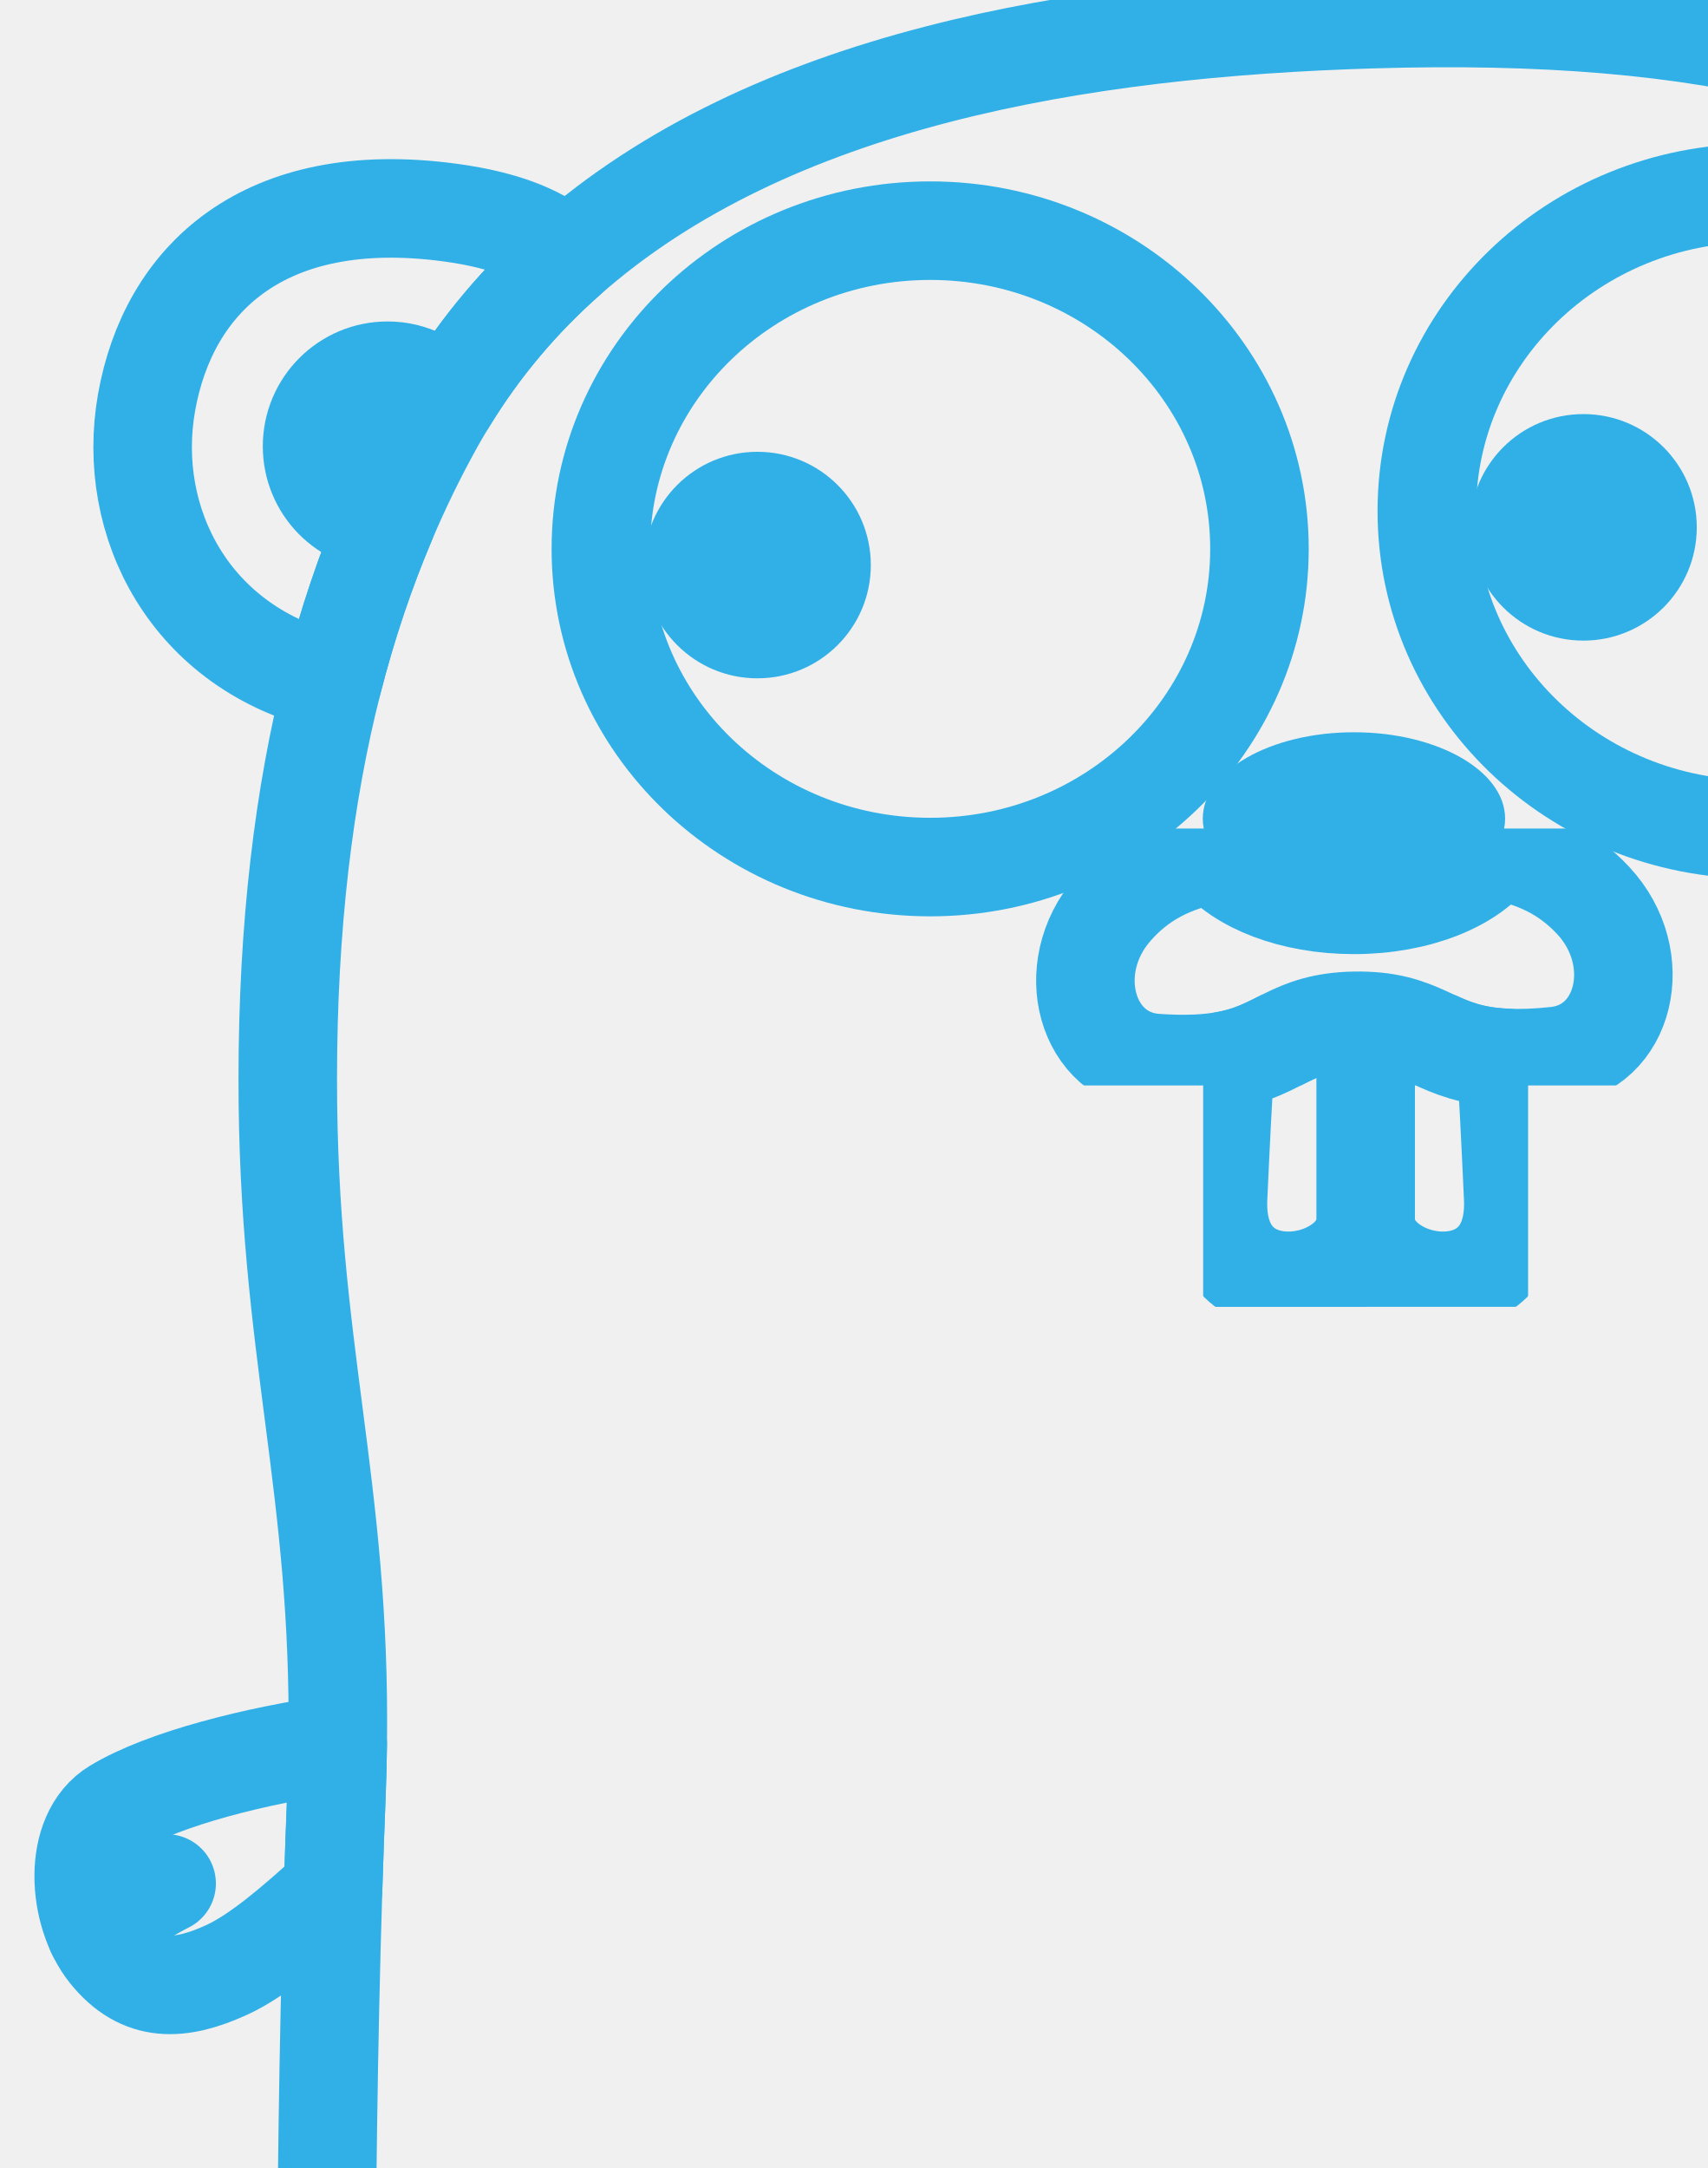
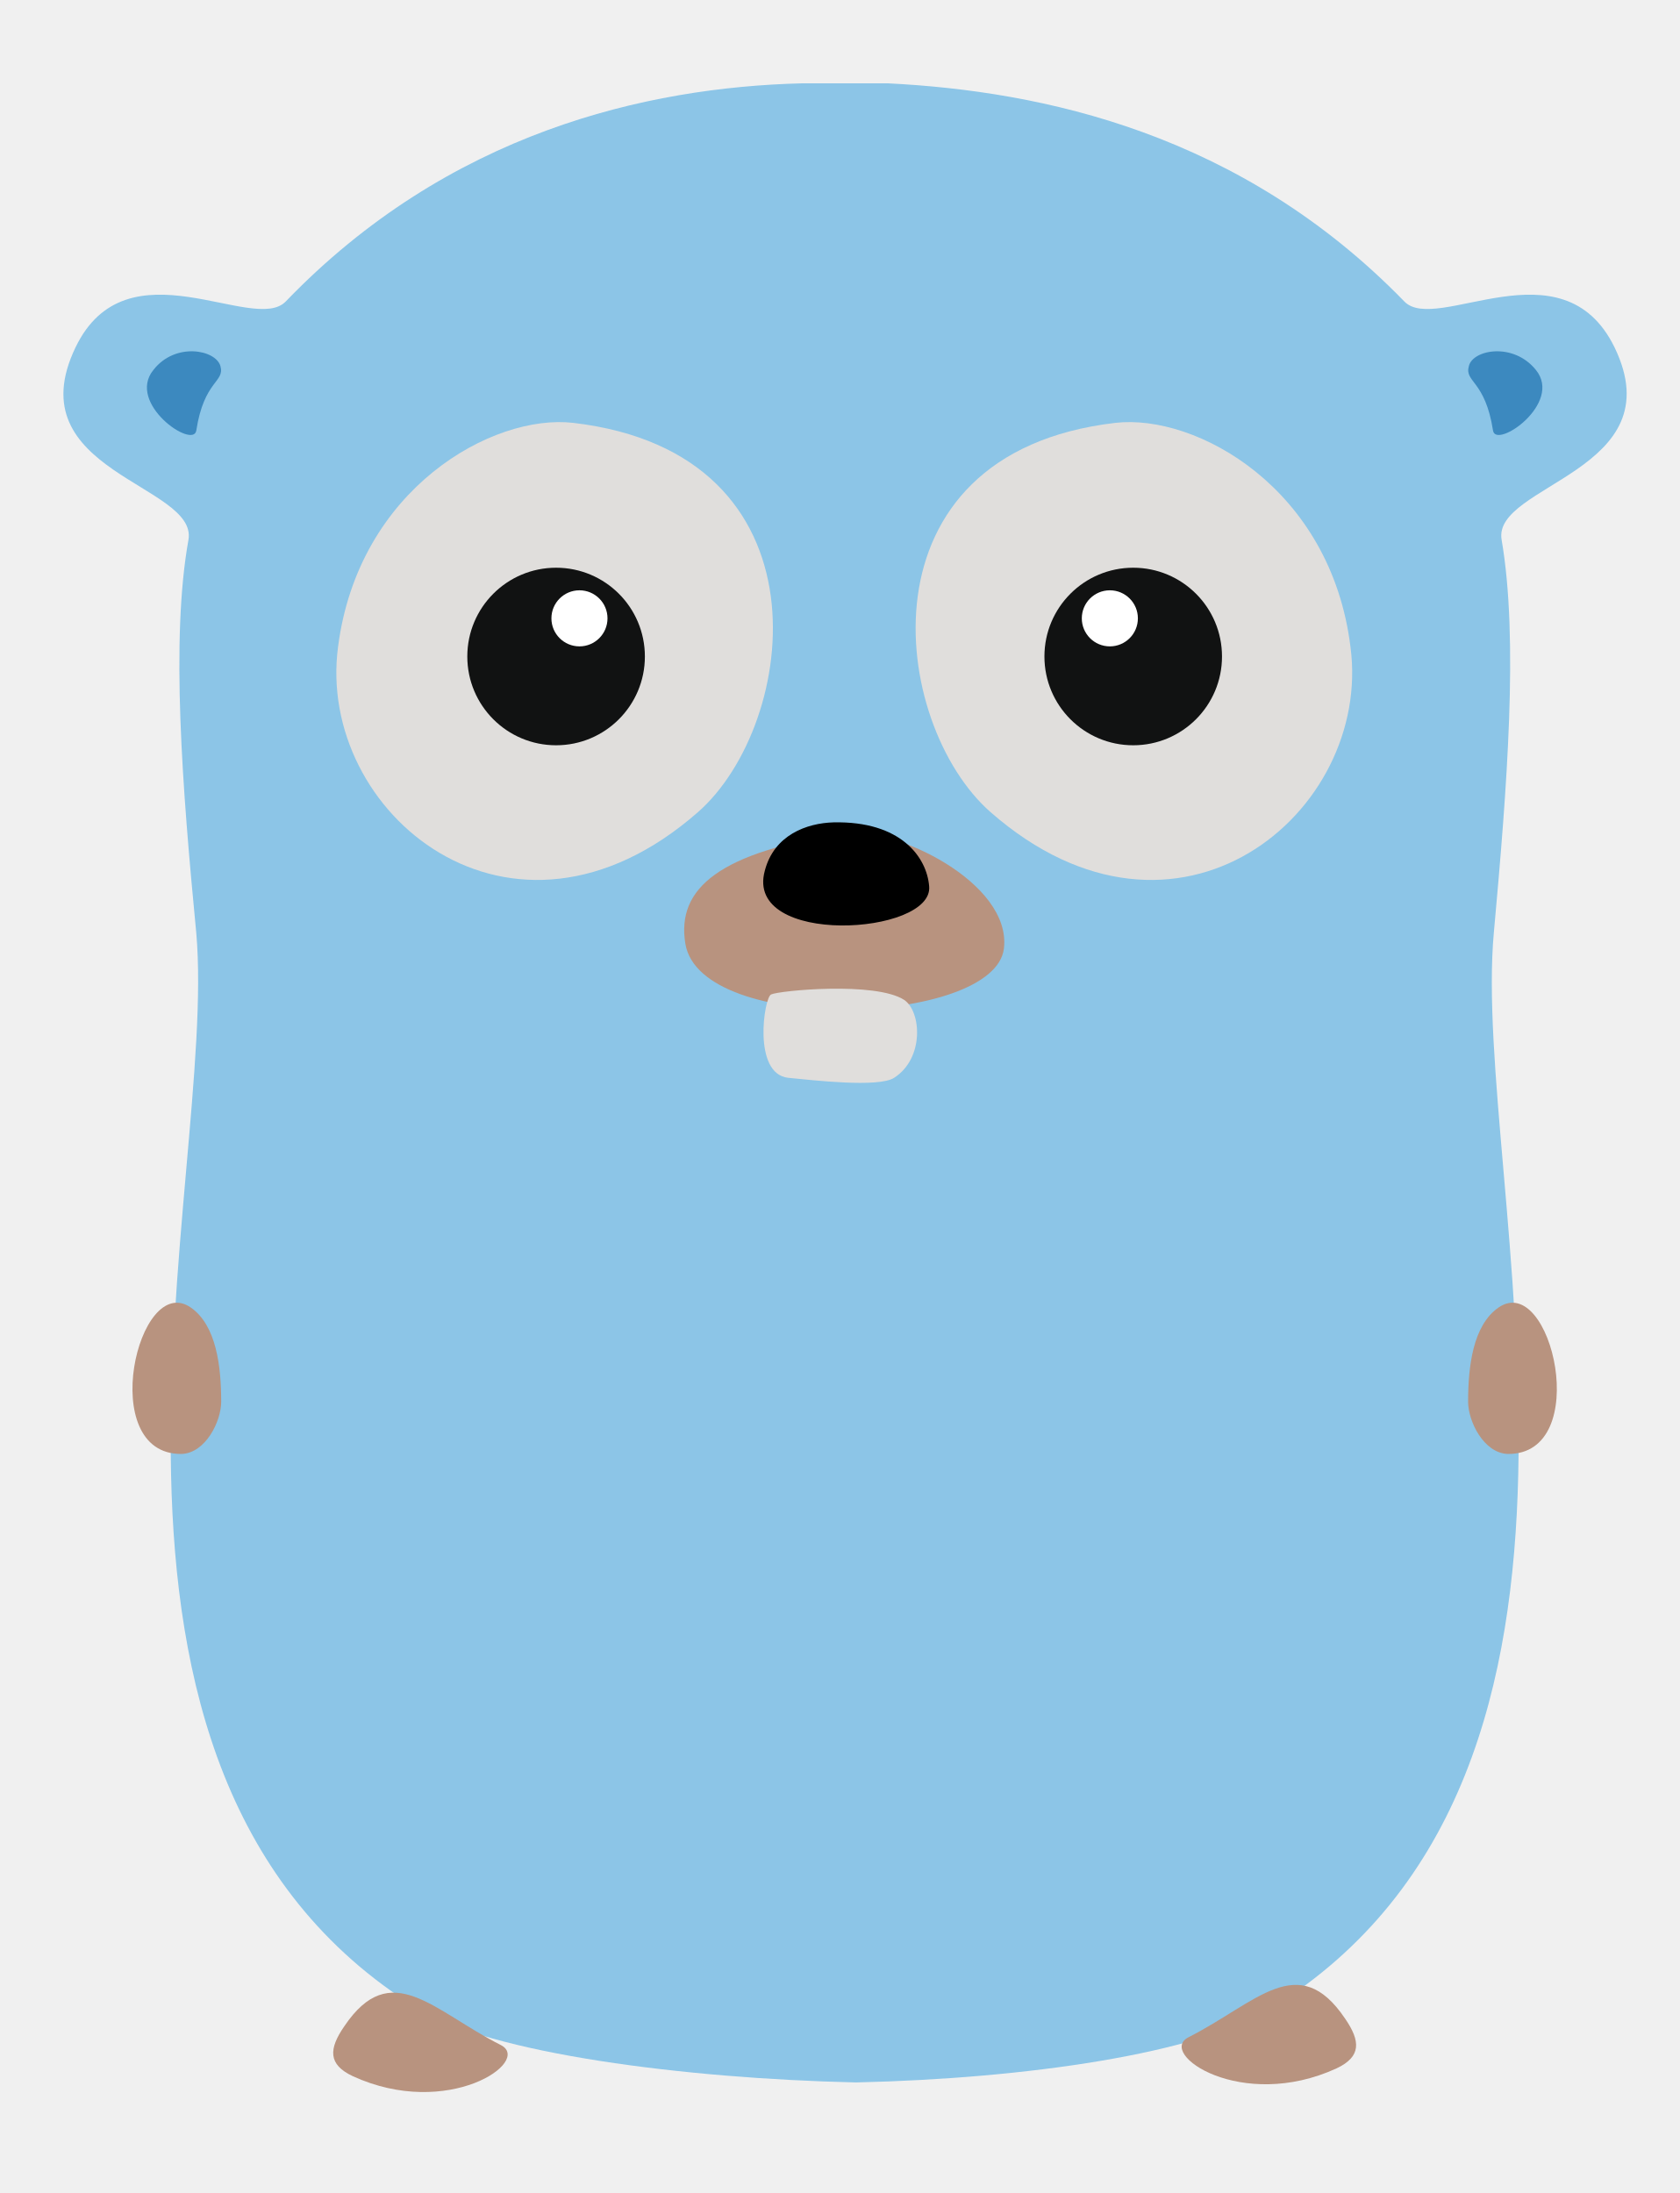
- <svg xmlns="http://www.w3.org/2000/svg" xmlns:xlink="http://www.w3.org/1999/xlink" width="26px" height="33px" viewBox="0 0 26 33" version="1.1">
-   <defs>
-     <polygon id="path-1" points="0 54 40 54 40 0 0 0" />
-   </defs>
-   <g id="Page-1" stroke="none" stroke-width="1" fill="none" fill-rule="evenodd">
-     <g id="Homepage---Mobile" transform="translate(-28, -2100)">
-       <g id="Languages" transform="translate(-15, 2057)">
-         <g transform="translate(44, 32)" id="Go">
-           <g transform="translate(0, 11)">
-             <g>
-               <path d="M4.142,26.545 C2.92,26.716 1.497,27.07 0.757,27.519 C0.087,27.926 0.175,29.125 0.651,29.717 C1.154,30.343 1.745,30.31 2.458,29.982 C2.925,29.767 3.489,29.288 4.071,28.752 C4.086,28.284 4.102,27.816 4.121,27.349 C4.132,27.072 4.139,26.804 4.142,26.545 L4.142,26.545 Z" id="Stroke-1" stroke="#31B0E7" stroke-width="1.5" stroke-linecap="round" stroke-linejoin="round" />
-               <path d="M39.243,27.109 C38.558,26.693 37.29,26.359 36.137,26.176 C36.165,26.798 36.205,27.481 36.259,28.252 C36.269,28.392 36.278,28.529 36.287,28.665 C36.74,29.065 37.171,29.401 37.542,29.572 C38.255,29.899 38.845,29.933 39.349,29.307 C39.825,28.714 39.913,27.516 39.243,27.109 L39.243,27.109 Z" id="Stroke-3" stroke="#31B0E7" stroke-width="1.5" stroke-linecap="round" stroke-linejoin="round" />
-               <path d="M5.038,51.523 C4.138,53.121 6.49,54.437 7.71,53.329 C8.706,52.423 9.492,51.655 11.203,51.404 C9.893,50.865 8.737,50.193 7.756,49.409 C6.558,49.877 5.588,50.547 5.038,51.523 L5.038,51.523 Z" id="Stroke-5" stroke="#31B0E7" stroke-width="1.5" stroke-linecap="round" stroke-linejoin="round" />
-               <path d="M32.305,52.891 C33.313,54.194 35.817,53.011 35.085,51.329 C34.604,50.225 33.696,49.308 32.558,48.757 C31.813,49.452 30.928,50.097 29.881,50.661 C31.039,51.209 31.607,51.988 32.305,52.891 L32.305,52.891 Z" id="Stroke-7" stroke="#31B0E7" stroke-width="1.5" stroke-linecap="round" stroke-linejoin="round" />
-               <path d="M0.461,29.408 C0.765,29.189 0.98,28.952 1.537,28.669" id="Stroke-9" stroke="#31B0E7" stroke-width="1.5" stroke-linecap="round" stroke-linejoin="round" />
-               <path d="M39.539,28.997 C39.235,28.778 39.019,28.542 38.463,28.258" id="Stroke-11" stroke="#31B0E7" stroke-width="1.5" stroke-linecap="round" stroke-linejoin="round" />
-               <path d="M5.559,53.322 C5.641,52.87 5.888,52.111 6.627,51.454" id="Stroke-13" stroke="#31B0E7" stroke-width="1.5" stroke-linecap="round" stroke-linejoin="round" />
-               <path d="M34.342,53.175 C34.34,52.716 34.223,51.783 33.532,51.151" id="Stroke-15" stroke="#31B0E7" stroke-width="1.5" stroke-linecap="round" stroke-linejoin="round" />
-               <path d="M3.751,6.793 C3.751,6.158 4.266,5.643 4.901,5.643 C5.274,5.643 5.604,5.82 5.815,6.095 C6.323,5.264 6.936,4.547 7.633,3.931 C7.288,3.597 6.727,3.353 5.847,3.235 C3.011,2.855 1.562,4.254 1.231,6.129 C0.911,7.939 1.886,9.882 4.062,10.387 C4.287,9.504 4.562,8.694 4.88,7.943 C4.254,7.932 3.751,7.422 3.751,6.793 L3.751,6.793 Z" id="Stroke-17" stroke="#31B0E7" stroke-width="1.5" stroke-linecap="round" stroke-linejoin="round" />
-               <mask id="mask-2" fill="white">
-                 <use xlink:href="#path-1" />
-               </mask>
-               <g id="Clip-20" />
-               <path d="M4.901,5.643 C4.266,5.643 3.751,6.158 3.751,6.793 C3.751,7.422 4.254,7.932 4.88,7.943 C5.106,7.408 5.354,6.903 5.62,6.426 C5.683,6.313 5.748,6.204 5.815,6.095 C5.604,5.82 5.274,5.643 4.901,5.643 L4.901,5.643 Z" id="Fill-19" fill="#31B0E7" mask="url(#mask-2)" />
-               <path d="M37.806,5.39 C37.475,3.515 36.026,2.116 33.19,2.497 C32.207,2.629 31.623,2.917 31.292,3.312 C31.919,3.853 32.503,4.475 33.052,5.184 C33.079,5.218 33.104,5.253 33.13,5.288 C33.34,5.005 33.675,4.822 34.053,4.822 C34.689,4.822 35.204,5.337 35.204,5.973 C35.204,6.53 34.808,6.994 34.282,7.101 C34.673,7.856 34.989,8.669 35.243,9.576 C37.23,8.979 38.112,7.124 37.806,5.39 L37.806,5.39 Z" id="Stroke-21" stroke="#31B0E7" stroke-width="1.5" stroke-linecap="round" stroke-linejoin="round" mask="url(#mask-2)" />
-               <path d="M35.204,5.973 C35.204,5.337 34.689,4.822 34.053,4.822 C33.675,4.822 33.34,5.005 33.13,5.288 C33.57,5.866 33.953,6.463 34.282,7.101 C34.808,6.994 35.204,6.53 35.204,5.973 L35.204,5.973 Z" id="Fill-22" fill="#31B0E7" mask="url(#mask-2)" />
-               <path d="M33.13,5.288 C33.104,5.253 33.079,5.218 33.052,5.184 C32.502,4.475 31.919,3.853 31.292,3.312 C28.571,0.966 25.029,0.139 19.901,0.291 C15.455,0.423 10.726,1.195 7.633,3.931 C6.936,4.547 6.323,5.264 5.815,6.095 C5.748,6.204 5.683,6.313 5.62,6.426 C5.354,6.904 5.106,7.408 4.88,7.943 C4.562,8.694 4.287,9.504 4.062,10.387 C3.627,12.099 3.381,14.085 3.381,16.431 C3.381,20.548 4.191,22.591 4.142,26.545 C4.139,26.804 4.132,27.072 4.121,27.349 C4.102,27.816 4.086,28.284 4.071,28.752 C3.92,33.596 3.974,38.408 3.934,41.708 C3.898,44.736 5.272,47.427 7.756,49.409 C8.738,50.193 9.893,50.866 11.203,51.404 C13.497,52.347 16.264,52.881 19.408,52.881 C23.999,52.881 27.395,52 29.881,50.661 C30.928,50.097 31.813,49.452 32.558,48.757 C34.417,47.024 35.405,44.979 35.846,43.112 C36.894,38.686 36.757,35.442 36.288,28.666 C36.278,28.529 36.269,28.392 36.259,28.253 C36.205,27.482 36.166,26.798 36.137,26.176 C35.978,22.77 36.143,21.222 36.093,17.334 C36.051,14.026 35.801,11.573 35.243,9.577 C34.99,8.67 34.673,7.856 34.282,7.101 C33.953,6.463 33.57,5.866 33.13,5.288 L33.13,5.288 Z" id="Stroke-23" stroke="#31B0E7" stroke-width="1.5" stroke-linecap="round" stroke-linejoin="round" mask="url(#mask-2)" />
-               <path d="M18.175,8.355 C18.175,11.03 15.931,13.198 13.162,13.198 C10.393,13.198 8.148,11.03 8.148,8.355 C8.148,5.68 10.393,3.511 13.162,3.511 C15.931,3.511 18.175,5.68 18.175,8.355 L18.175,8.355 Z" id="Stroke-24" stroke="#31B0E7" stroke-width="1.5" stroke-linecap="round" stroke-linejoin="round" mask="url(#mask-2)" />
-               <path d="M12.258,8.601 C12.258,9.553 11.485,10.325 10.531,10.325 C9.578,10.325 8.805,9.553 8.805,8.601 C8.805,7.649 9.578,6.877 10.531,6.877 C11.485,6.877 12.258,7.649 12.258,8.601 L12.258,8.601 Z" id="Fill-25" fill="#31B0E7" mask="url(#mask-2)" />
-               <path d="M11.764,9.012 C11.764,9.284 11.544,9.504 11.271,9.504 C10.999,9.504 10.778,9.284 10.778,9.012 C10.778,8.74 10.999,8.519 11.271,8.519 C11.544,8.519 11.764,8.74 11.764,9.012 L11.764,9.012 Z" id="Fill-26" fill="#31B0E7" mask="url(#mask-2)" />
-               <path d="M30.75,7.78 C30.75,10.455 28.506,12.624 25.737,12.624 C22.968,12.624 20.723,10.455 20.723,7.78 C20.723,5.105 22.968,2.937 25.737,2.937 C28.506,2.937 30.75,5.105 30.75,7.78 L30.75,7.78 Z" id="Stroke-27" stroke="#31B0E7" stroke-width="1.5" stroke-linecap="round" stroke-linejoin="round" mask="url(#mask-2)" />
-               <path d="M24.833,8.027 C24.833,8.979 24.06,9.751 23.107,9.751 C22.153,9.751 21.381,8.979 21.381,8.027 C21.381,7.074 22.153,6.303 23.107,6.303 C24.06,6.303 24.833,7.074 24.833,8.027 L24.833,8.027 Z" id="Fill-28" fill="#31B0E7" mask="url(#mask-2)" />
-               <path d="M24.34,8.437 C24.34,8.709 24.119,8.93 23.846,8.93 C23.574,8.93 23.353,8.709 23.353,8.437 C23.353,8.165 23.574,7.944 23.846,7.944 C24.119,7.944 24.34,8.165 24.34,8.437 L24.34,8.437 Z" id="Fill-29" fill="#31B0E7" mask="url(#mask-2)" />
-               <path d="M19.632,15.538 C18.647,15.555 18.499,15.994 17.651,16.145 C17.621,16.668 17.583,17.383 17.545,18.234 C17.463,20.067 19.792,19.657 19.792,18.562 L19.792,15.54 C19.74,15.538 19.688,15.537 19.632,15.538 L19.632,15.538 Z" id="Stroke-30" stroke="#31B0E7" stroke-width="1.5" stroke-linecap="round" stroke-linejoin="round" mask="url(#mask-2)" />
-               <path d="M19.792,18.562 C19.792,19.657 22.12,20.067 22.038,18.234 C21.999,17.36 21.96,16.629 21.93,16.103 C20.862,16.055 20.732,15.573 19.792,15.54 L19.792,18.562 L19.792,18.562 Z" id="Stroke-31" stroke="#31B0E7" stroke-width="1.5" stroke-linecap="round" stroke-linejoin="round" mask="url(#mask-2)" />
-               <path d="M23.258,13.709 C22.86,13.282 22.388,13.049 21.758,12.937 C21.423,13.426 20.59,13.773 19.614,13.773 C18.675,13.773 17.868,13.452 17.51,12.992 C16.835,13.122 16.345,13.374 15.944,13.837 C15.156,14.745 15.539,16.107 16.597,16.181 C17.05,16.212 17.385,16.193 17.651,16.145 C18.499,15.994 18.647,15.555 19.632,15.538 C19.688,15.537 19.74,15.538 19.792,15.54 C20.732,15.573 20.862,16.055 21.93,16.103 C22.141,16.113 22.388,16.106 22.687,16.074 C23.742,15.964 24.077,14.59 23.258,13.709 L23.258,13.709 Z" id="Stroke-32" stroke="#31B0E7" stroke-width="1.5" stroke-linecap="round" stroke-linejoin="round" mask="url(#mask-2)" />
-               <path d="M19.614,13.773 C20.59,13.773 21.423,13.426 21.758,12.937 C21.859,12.789 21.915,12.628 21.915,12.46 C21.915,11.734 20.885,11.146 19.614,11.146 C18.343,11.146 17.312,11.734 17.312,12.46 C17.312,12.649 17.383,12.829 17.51,12.992 C17.868,13.452 18.675,13.773 19.614,13.773 L19.614,13.773 Z" id="Fill-33" fill="#31B0E7" mask="url(#mask-2)" />
-             </g>
-           </g>
-         </g>
-       </g>
+ <svg xmlns="http://www.w3.org/2000/svg" version="1.1" id="Gopher" x="0px" y="0px" viewBox="0 0 215.6 281.6" enable-background="new 0 0 215.6 281.6" xml:space="preserve">
+   <g>
+     <path fill="#8CC5E7" d="M207.3,44.6c-6.7-13.7-22.9-1.6-27-5.9c-21-21.6-46.4-27-66.3-28c0,0-9,0-11,0c-20,0.5-45.4,6.3-66.3,28   c-4.1,4.3-20.4-7.8-27,5.9c-7.7,16,15.7,17.6,14.5,24.7c-2.3,12.8-0.8,31.8,1,50.5C28,151.5,4.3,227.4,53.6,257.9   c9.3,5.8,34.4,9,56.2,9.5l0,0c0,0,0.1,0,0.1,0c0,0,0.1,0,0.1,0l0,0c21.8-0.5,43.9-3.7,53.2-9.5c49.4-30.5,25.7-106.4,28.6-138.1   c1.7-18.7,3.2-37.7,1-50.5C191.6,62.2,215,60.5,207.3,44.6z" />
+     <g>
+       <path fill="#E0DEDC" d="M143.2,54.3c-33.4,3.9-28.9,38.7-16,50c24,21,49,0,46.2-21.2C170.9,62.7,153.6,53.1,143.2,54.3z" />
+       <circle fill="#111212" cx="145.5" cy="84.3" r="11.4" />
+       <circle fill="#FFFFFF" cx="142.5" cy="79.4" r="3.6" />
    </g>
+     <g>
+       <path fill="#B8937F" d="M108.5,107c-16,2.4-21.7,7-20.5,14.2c2,11.8,39.7,10.5,40.9,0.6C129.9,113.3,114.8,106.1,108.5,107z" />
+       <path d="M98.2,111.8c-2.7,9.8,21.7,8.3,21.1,2c-0.3-3.7-3.6-8.4-12.3-8.2C103.6,105.7,99.4,107.2,98.2,111.8z" />
+       <path fill="#E0DEDC" d="M99,127.7c-0.9,0.4-2.4,10.2,2.2,10.7c3.1,0.3,11.6,1.3,13.6,0c3.9-2.5,3.5-8.5,1.3-10    C112.4,126,100,127.2,99,127.7z" />
+     </g>
+     <g>
+       <path fill="#E0DEDC" d="M73.6,54.3c33.4,3.9,28.9,38.7,16,50c-24,21-49,0-46.2-21.2C46,62.7,63.3,53.1,73.6,54.3z" />
+       <circle fill="#111212" cx="71.4" cy="84.3" r="11.4" />
+       <circle fill="#FFFFFF" cx="74.4" cy="79.4" r="3.6" />
+     </g>
+     <path fill="#B8937F" d="M193.6,186.7c11,0.1,5.6-23.5-1.2-18.8c-3.3,2.3-3.9,7.6-3.9,12.1C188.5,182.5,190.5,186.6,193.6,186.7z" />
+     <path fill="#B8937F" d="M23.3,186.7c-11,0.1-5.6-23.5,1.2-18.8c3.3,2.3,3.9,7.6,3.9,12.1C28.4,182.5,26.4,186.6,23.3,186.7z" />
+     <path fill="#B8937F" d="M172.7,259.2c-6-8.9-11.4-2-20.1,2.4c-4.1,2.1,6.8,9.6,19,4C174.8,264.1,174.7,262.1,172.7,259.2z" />
+     <path fill="#B8937F" d="M44.2,260.2c6-8.9,11.4-2,20.1,2.4c4.1,2.1-6.8,9.6-19,4C42.1,265.1,42.2,263.1,44.2,260.2z" />
+     <path fill="#3C89BF" d="M188.6,47c-0.6,2.1,2.1,1.8,3.1,8.3c0.4,2.4,9-3.5,5.5-7.8C194.3,43.9,189.1,44.9,188.6,47z" />
+     <path fill="#3C89BF" d="M28.3,47c0.6,2.1-2.1,1.8-3.1,8.3c-0.4,2.4-9-3.5-5.5-7.8C22.5,43.9,27.7,44.9,28.3,47z" />
  </g>
</svg>
